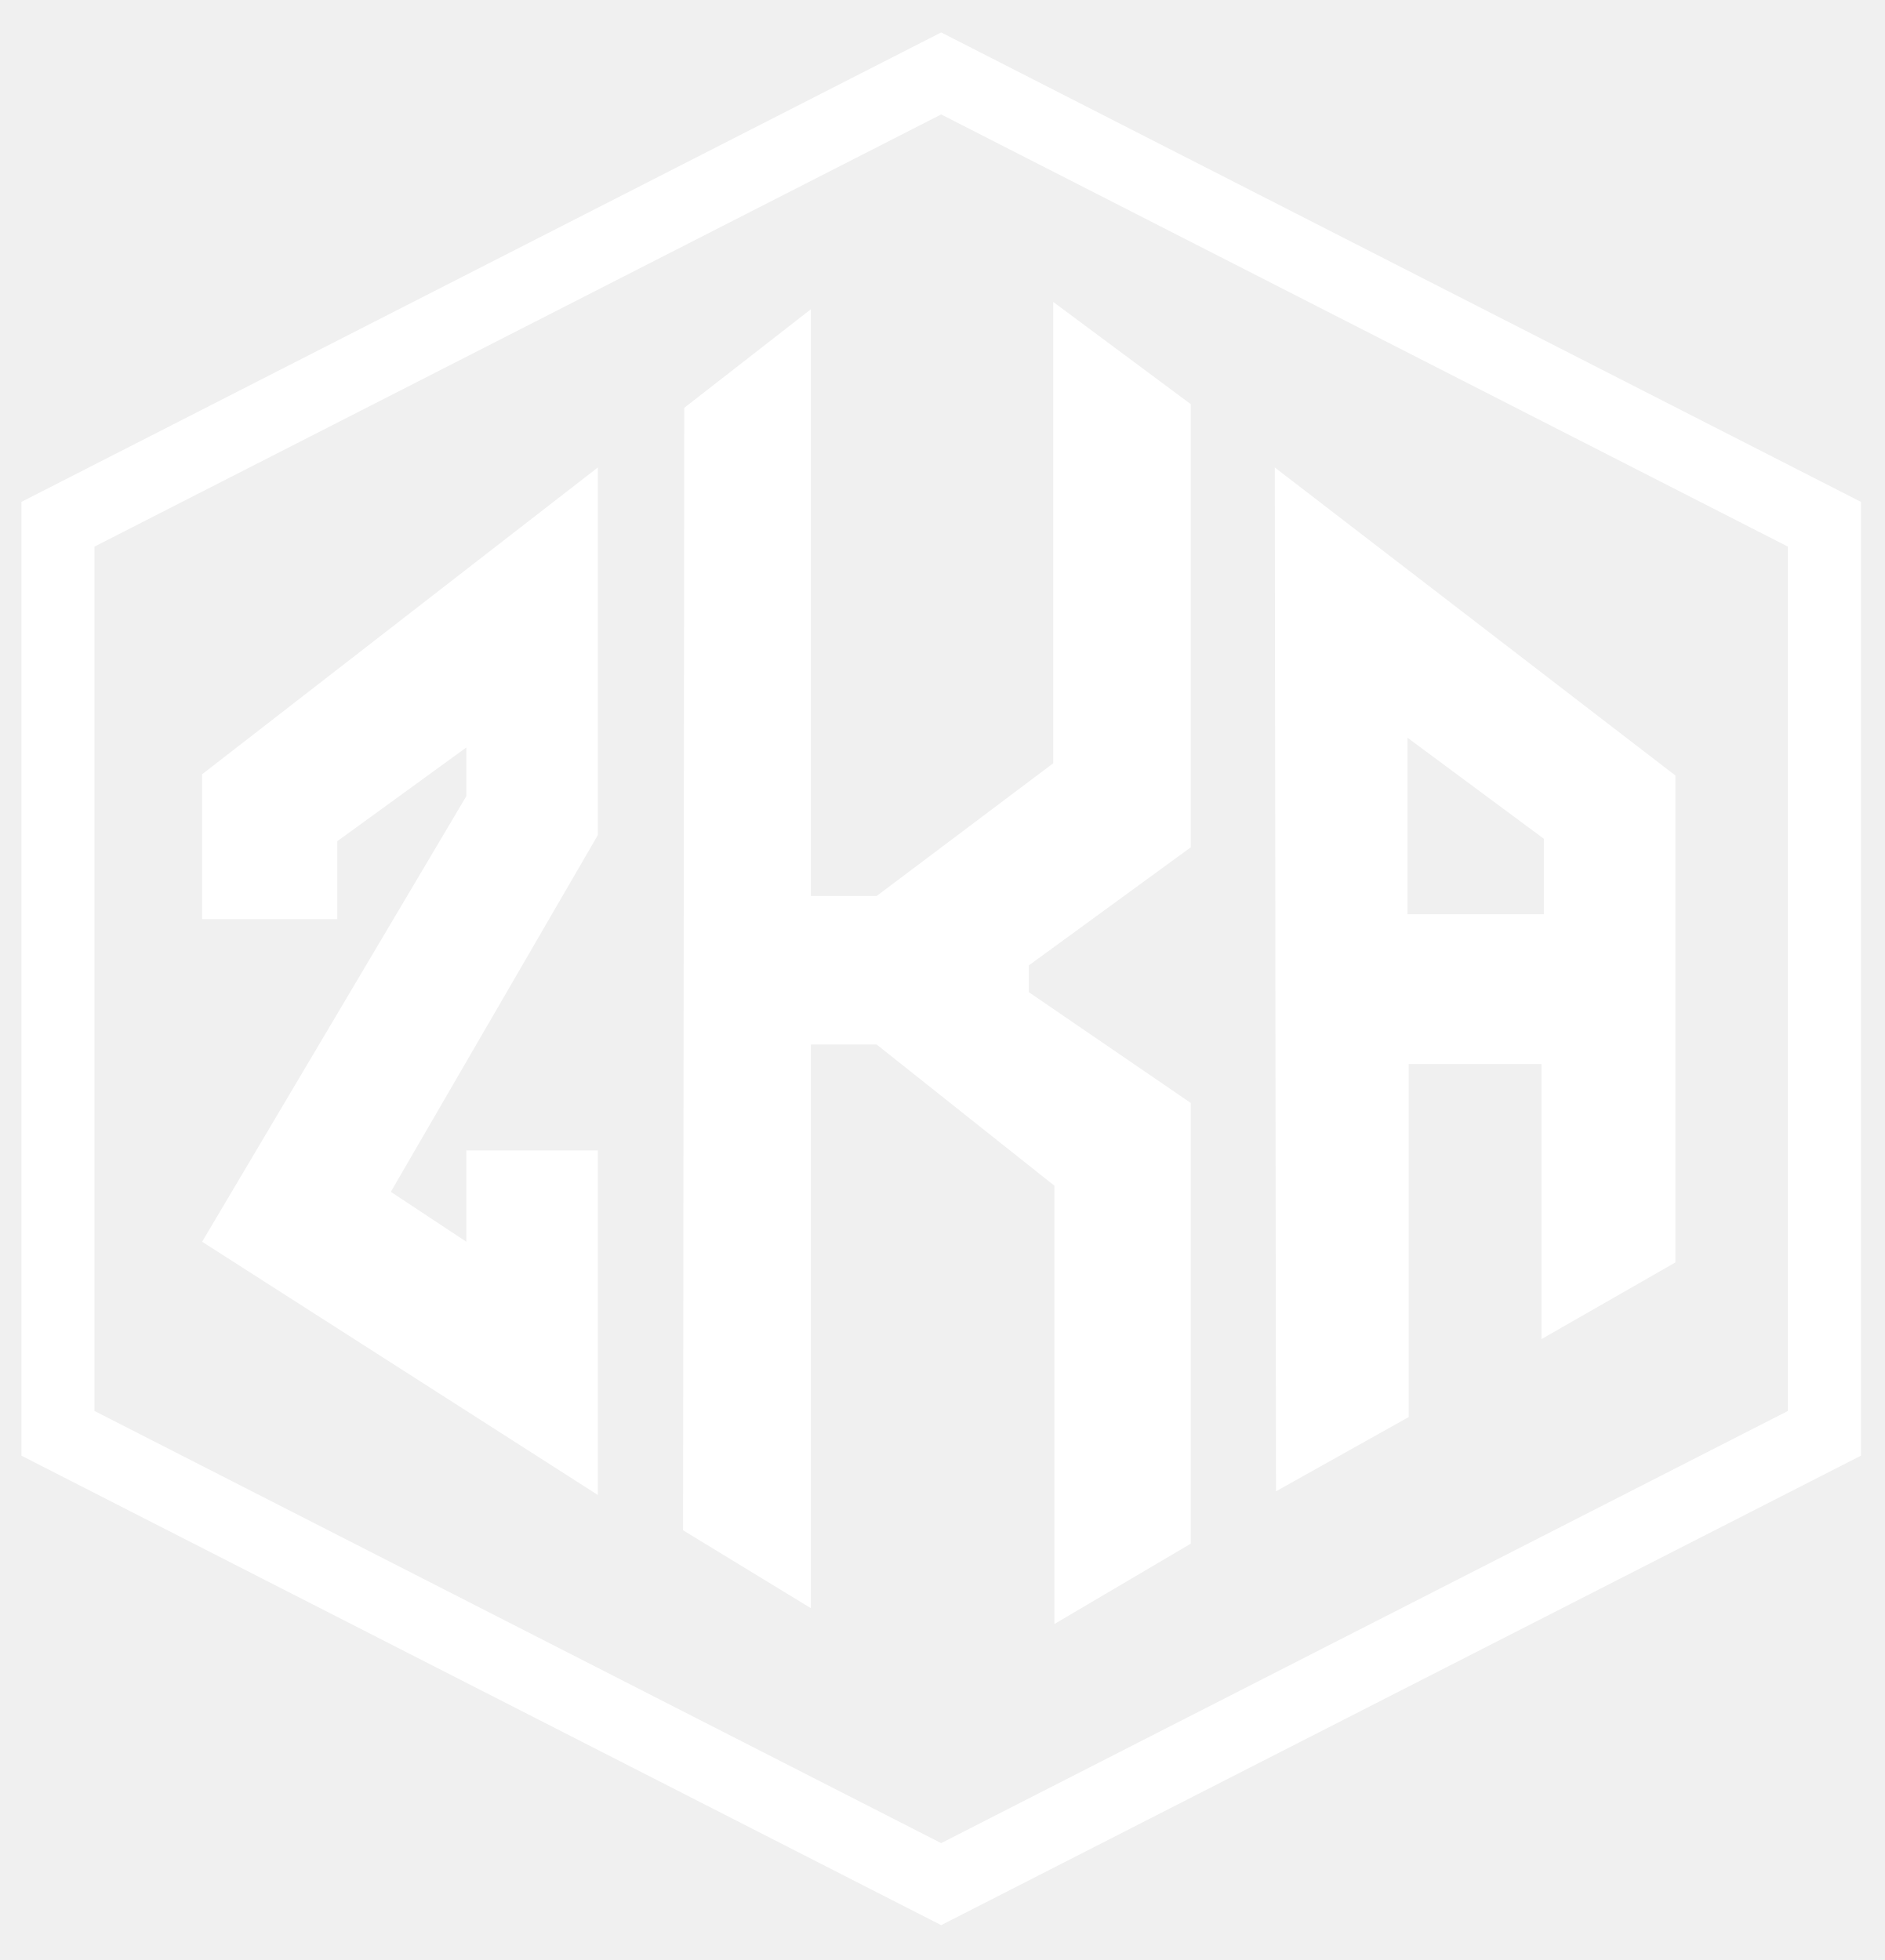
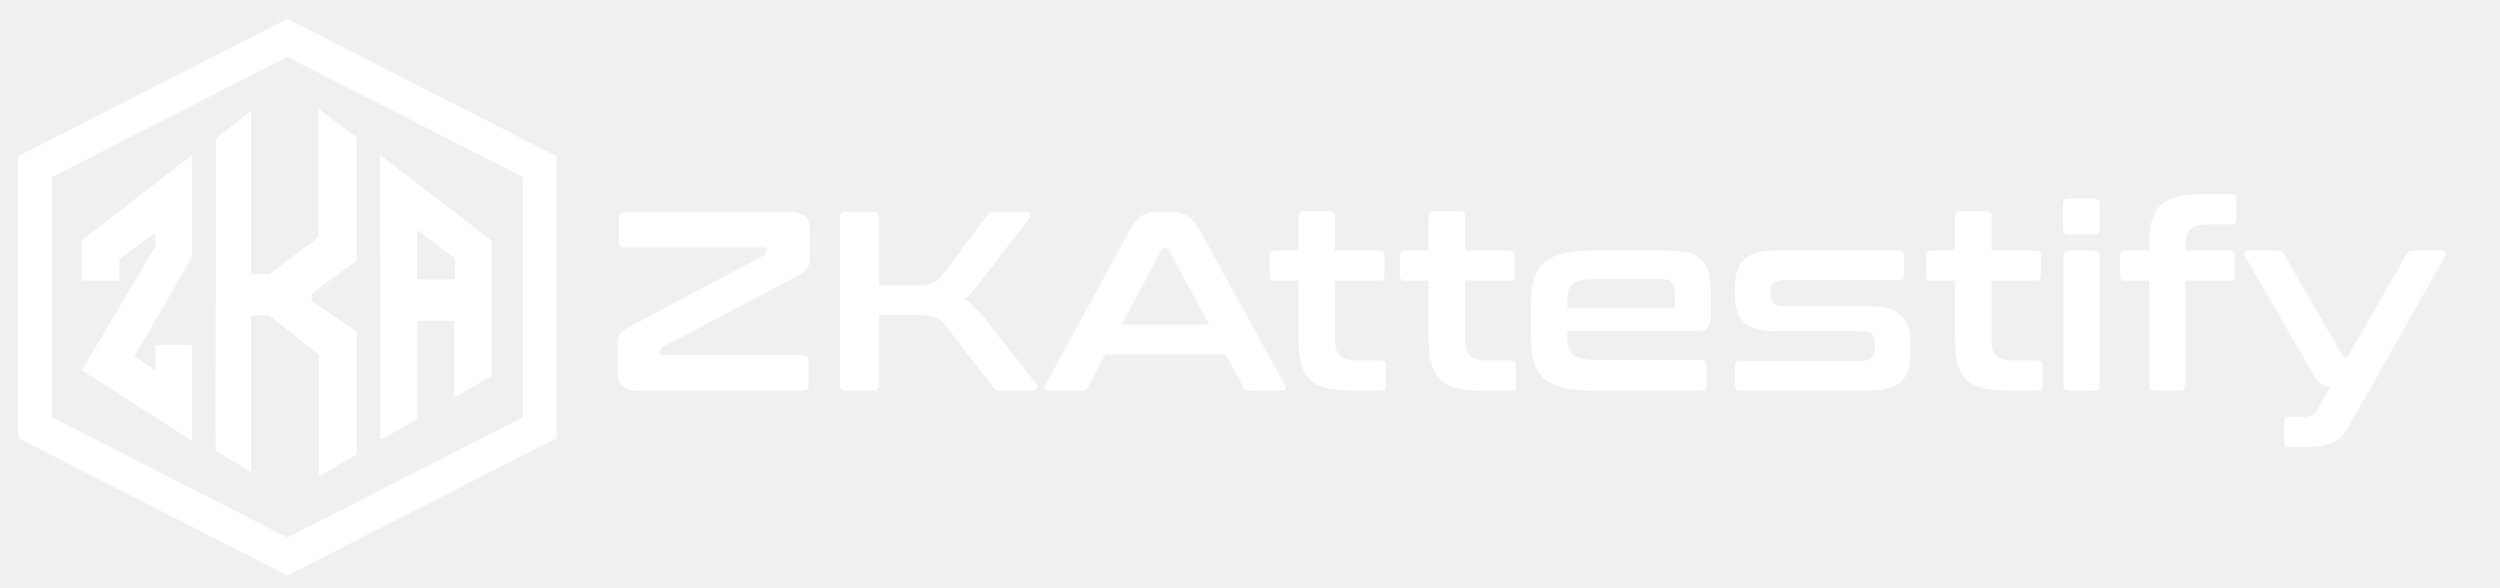
- <svg xmlns="http://www.w3.org/2000/svg" width="774" height="805" viewBox="0 0 774 805" fill="none">
-   <g clip-path="url(#clip0_1_20)">
-     <path d="M393.32 33.64L386.5 30.159L379.68 33.64L31.971 211.14L23.791 215.316V224.5V579.5V588.684L31.971 592.86L379.68 770.36L386.5 773.841L393.32 770.36L741.029 592.86L749.209 588.684V579.5V224.5V215.316L741.029 211.14L393.32 33.64Z" stroke="white" stroke-width="30" />
-     <path d="M245.5 192L83 318V377.5H138.5V345.5L191.5 307V327L83 510L245.5 614V472.5H191.5V510L160.5 489.5L245.5 343V192Z" fill="white" />
-     <path d="M333 127L281 167.5L280.5 628.5L333 660.5V429H360L433 487V667L489 634V453L422.5 407.5V396.5L489 348V166L432.5 124V313.5L360 368H333V127Z" fill="white" />
-     <path fill-rule="evenodd" clip-rule="evenodd" d="M523.5 192L688 318.5V518.5L633 550V437H578.5V582L524 612.5L523.5 192ZM634 375.5H578V303L634 344.5V375.5Z" fill="white" />
-   </g>
-   <defs>
-     <clipPath id="clip0_1_20">
-       <rect width="774" height="805" fill="white" />
-     </clipPath>
-   </defs>
+ <svg xmlns="http://www.w3.org/2000/svg" width="3693" height="868" viewBox="0 0 3693 868" fill="none">
+   <path d="M435.867 61.733L424.5 55.931L413.133 61.733L65.424 239.233L51.791 246.193V261.5V616.5V631.807L65.424 638.767L413.133 816.267L424.5 822.069L435.867 816.267L783.576 638.767L797.209 631.807V616.5V261.5V246.193L783.576 239.233L435.867 61.733Z" stroke="white" stroke-width="50" />
+   <path d="M283.5 229L121 355V414.5H176.5V382.5L229.5 344V364L121 547L283.5 651V509.5H229.5V547L198.5 526.5L283.5 380V229Z" fill="white" />
+   <path d="M371 164L319 204.5L318.5 665.5L371 697.5V466H398L471 524V704L527 671V490L460.5 444.5V433.5L527 385V203L470.5 161V350.5L398 405H371V164Z" fill="white" />
+   <path fill-rule="evenodd" clip-rule="evenodd" d="M561.5 229L726 355.5V555.5L671 587V474H616.5V619L562 649.5L561.5 229ZM672 412.5H616V340L672 381.5V412.5Z" fill="white" />
+   <path d="M923.029 313.1H1166.95C1187.31 313.1 1196.73 322.148 1196.73 341.752V376.059C1196.73 394.532 1192.58 399.81 1177.88 407.727L978.448 512.91C975.809 514.418 975.055 515.926 975.055 518.565V521.204C975.055 523.466 976.186 524.597 978.825 524.597H1185.8C1191.45 524.597 1194.47 527.236 1194.47 532.891V568.706C1194.47 574.361 1191.45 577 1185.8 577H941.879C921.144 577 912.096 567.952 912.096 548.725V514.418C912.096 495.945 915.112 490.667 929.815 482.75L1128.49 377.19C1131.13 375.682 1131.89 374.174 1131.89 371.535V368.896C1131.89 366.634 1130.38 365.503 1128.12 365.503H923.029C917.374 365.503 914.358 362.864 914.358 357.209V321.394C914.358 315.739 917.374 313.1 923.029 313.1ZM1249.33 313.1H1290.04C1295.7 313.1 1298.34 315.739 1298.34 321.394V421.676H1351.5C1375.25 421.676 1382.41 419.037 1393.34 404.711L1458.19 318.001C1460.83 314.608 1462.33 313.1 1469.12 313.1H1515.87C1522.28 313.1 1523.41 318.755 1520.77 322.148L1447.63 416.775C1438.96 428.085 1432.17 436.002 1425.01 442.034C1435.19 448.443 1444.24 457.114 1453.66 469.178L1530.95 567.198C1532.83 569.837 1533.59 577 1526.05 577H1477.79C1471.38 577 1469.87 575.492 1467.23 572.099L1397.87 482.373C1387.69 469.178 1379.02 465.408 1355.64 465.408H1298.34V568.706C1298.34 574.361 1295.7 577 1290.04 577H1249.33C1243.67 577 1240.66 574.361 1240.66 568.706V321.394C1240.66 315.739 1243.67 313.1 1249.33 313.1ZM1707.58 313.1H1729.82C1749.05 313.1 1760.73 319.132 1773.18 341.752L1897.96 568.329C1900.6 573.23 1899.47 577 1893.44 577H1845.56C1840.66 577 1838.77 575.869 1836.89 572.099L1810.12 523.466H1632.93L1606.92 572.099C1605.03 575.869 1602.77 577 1598.25 577H1549.24C1542.83 577 1541.7 573.23 1544.34 568.329L1667.99 341.752C1680.43 319.132 1691.74 313.1 1707.58 313.1ZM1715.87 369.273L1656.68 479.734H1786.37L1726.43 369.273C1725.3 367.388 1724.17 366.634 1722.28 366.634H1720.02C1718.13 366.634 1717 367.388 1715.87 369.273ZM1882.46 370.027H1918.28V320.263C1918.28 314.608 1921.29 311.969 1926.57 311.969H1963.89C1969.17 311.969 1972.19 314.608 1972.19 320.263V370.027H2038.16C2043.06 370.027 2044.95 372.289 2044.95 376.813V407.727C2044.95 412.251 2043.06 414.513 2038.16 414.513H1972.19V501.977C1972.19 522.712 1978.97 532.514 2003.86 532.514H2040.42C2045.33 532.514 2047.21 534.776 2047.21 539.3V570.214C2047.21 574.738 2045.33 577 2040.42 577H1994.81C1934.49 577 1918.28 555.511 1918.28 501.977V414.513H1882.46C1877.94 414.513 1875.68 412.251 1875.68 407.727V376.813C1875.68 372.289 1877.94 370.027 1882.46 370.027ZM2074.64 370.027H2110.46V320.263C2110.46 314.608 2113.47 311.969 2118.75 311.969H2156.08C2161.35 311.969 2164.37 314.608 2164.37 320.263V370.027H2230.34C2235.25 370.027 2237.13 372.289 2237.13 376.813V407.727C2237.13 412.251 2235.25 414.513 2230.34 414.513H2164.37V501.977C2164.37 522.712 2171.16 532.514 2196.04 532.514H2232.61C2237.51 532.514 2239.39 534.776 2239.39 539.3V570.214C2239.39 574.738 2237.51 577 2232.61 577H2186.99C2126.67 577 2110.46 555.511 2110.46 501.977V414.513H2074.64C2070.12 414.513 2067.86 412.251 2067.86 407.727V376.813C2067.86 372.289 2070.12 370.027 2074.64 370.027ZM2351.45 370.027H2461.91C2513.56 370.027 2527.13 386.238 2527.13 431.855V467.67C2527.13 483.881 2520.35 489.159 2505.64 489.159H2315.26V498.207C2315.26 521.958 2323.93 531.76 2356.73 531.76H2513.94C2518.46 531.76 2520.72 534.022 2520.72 538.546V570.214C2520.72 574.738 2518.46 577 2513.94 577H2351.45C2283.59 577 2261.72 555.511 2261.72 500.846V446.558C2261.72 391.893 2283.59 370.027 2351.45 370.027ZM2315.26 445.427V455.606H2467.94C2472.47 455.606 2474.35 454.098 2474.35 449.197V433.363C2474.35 417.906 2468.7 411.874 2451.35 411.874H2356.73C2323.93 411.874 2315.26 421.299 2315.26 445.427ZM2622.16 370.027H2806.14C2810.66 370.027 2812.92 372.289 2812.92 376.813V406.973C2812.92 411.497 2810.66 413.759 2806.14 413.759H2636.11C2620.65 413.759 2615.37 419.791 2615.37 430.724V436.379C2615.37 446.558 2620.65 452.59 2636.11 452.59H2763.16C2805.38 452.59 2821.97 470.686 2821.97 503.108V524.22C2821.97 557.396 2807.27 577 2762.78 577H2569.76C2565.23 577 2562.97 574.738 2562.97 570.214V540.054C2562.97 535.53 2565.23 533.268 2569.76 533.268H2748.45C2763.91 533.268 2769.57 527.99 2769.57 515.172V504.993C2769.57 495.191 2763.91 489.159 2748.45 489.159H2621.78C2579.56 489.159 2562.97 471.44 2562.97 438.264V421.676C2562.97 390.385 2577.67 370.027 2622.16 370.027ZM2852.21 370.027H2888.02V320.263C2888.02 314.608 2891.04 311.969 2896.31 311.969H2933.64C2938.92 311.969 2941.93 314.608 2941.93 320.263V370.027H3007.91C3012.81 370.027 3014.69 372.289 3014.69 376.813V407.727C3014.69 412.251 3012.81 414.513 3007.91 414.513H2941.93V501.977C2941.93 522.712 2948.72 532.514 2973.6 532.514H3010.17C3015.07 532.514 3016.95 534.776 3016.95 539.3V570.214C3016.95 574.738 3015.07 577 3010.17 577H2964.55C2904.23 577 2888.02 555.511 2888.02 501.977V414.513H2852.21C2847.68 414.513 2845.42 412.251 2845.42 407.727V376.813C2845.42 372.289 2847.68 370.027 2852.21 370.027ZM3056.25 370.027H3093.2C3098.85 370.027 3101.49 373.043 3101.49 378.698V568.706C3101.49 574.361 3098.85 577 3093.2 577H3056.25C3050.6 577 3047.96 574.361 3047.96 568.706V378.698C3047.96 373.043 3050.6 370.027 3056.25 370.027ZM3056.25 293.496H3093.2C3098.85 293.496 3101.49 296.135 3101.49 301.79V337.605C3101.49 343.26 3098.85 346.276 3093.2 346.276H3056.25C3050.6 346.276 3047.58 343.26 3047.58 337.605V301.79C3047.58 296.135 3050.6 293.496 3056.25 293.496ZM3138.64 370.027H3174.83V362.11C3174.83 308.953 3190.66 287.087 3250.98 287.087H3296.6C3301.5 287.087 3303.39 289.349 3303.39 293.873V324.787C3303.39 329.311 3301.5 331.573 3296.6 331.573H3260.03C3235.53 331.573 3228.36 341.375 3228.36 362.11V370.027H3294.34C3299.24 370.027 3301.12 372.289 3301.12 376.813V407.727C3301.12 412.251 3299.24 414.513 3294.34 414.513H3228.36V568.706C3228.36 574.361 3225.72 577 3220.07 577H3183.12C3177.47 577 3174.83 574.361 3174.83 568.706V414.513H3138.64C3134.11 414.513 3131.85 412.251 3131.85 407.727V376.813C3131.85 372.289 3134.11 370.027 3138.64 370.027ZM3564.36 370.027H3606.58C3611.86 370.027 3614.12 374.551 3611.48 379.452L3466.72 634.681C3456.91 652.023 3439.57 660.317 3407.15 660.317H3380.76C3376.24 660.317 3373.97 658.055 3373.97 653.531V622.617C3373.97 618.093 3376.24 615.831 3380.76 615.831H3403C3413.18 615.831 3418.84 613.192 3422.23 607.16L3442.59 571.345C3430.15 570.214 3424.49 565.69 3418.46 555.134L3316.67 379.452C3314.03 374.551 3316.29 370.027 3321.57 370.027H3364.93C3369.45 370.027 3372.09 371.535 3373.97 375.305L3457.67 520.45C3461.81 527.236 3463.32 529.121 3466.72 529.121L3555.31 375.305C3557.2 371.535 3559.83 370.027 3564.36 370.027Z" fill="white" />
</svg>
